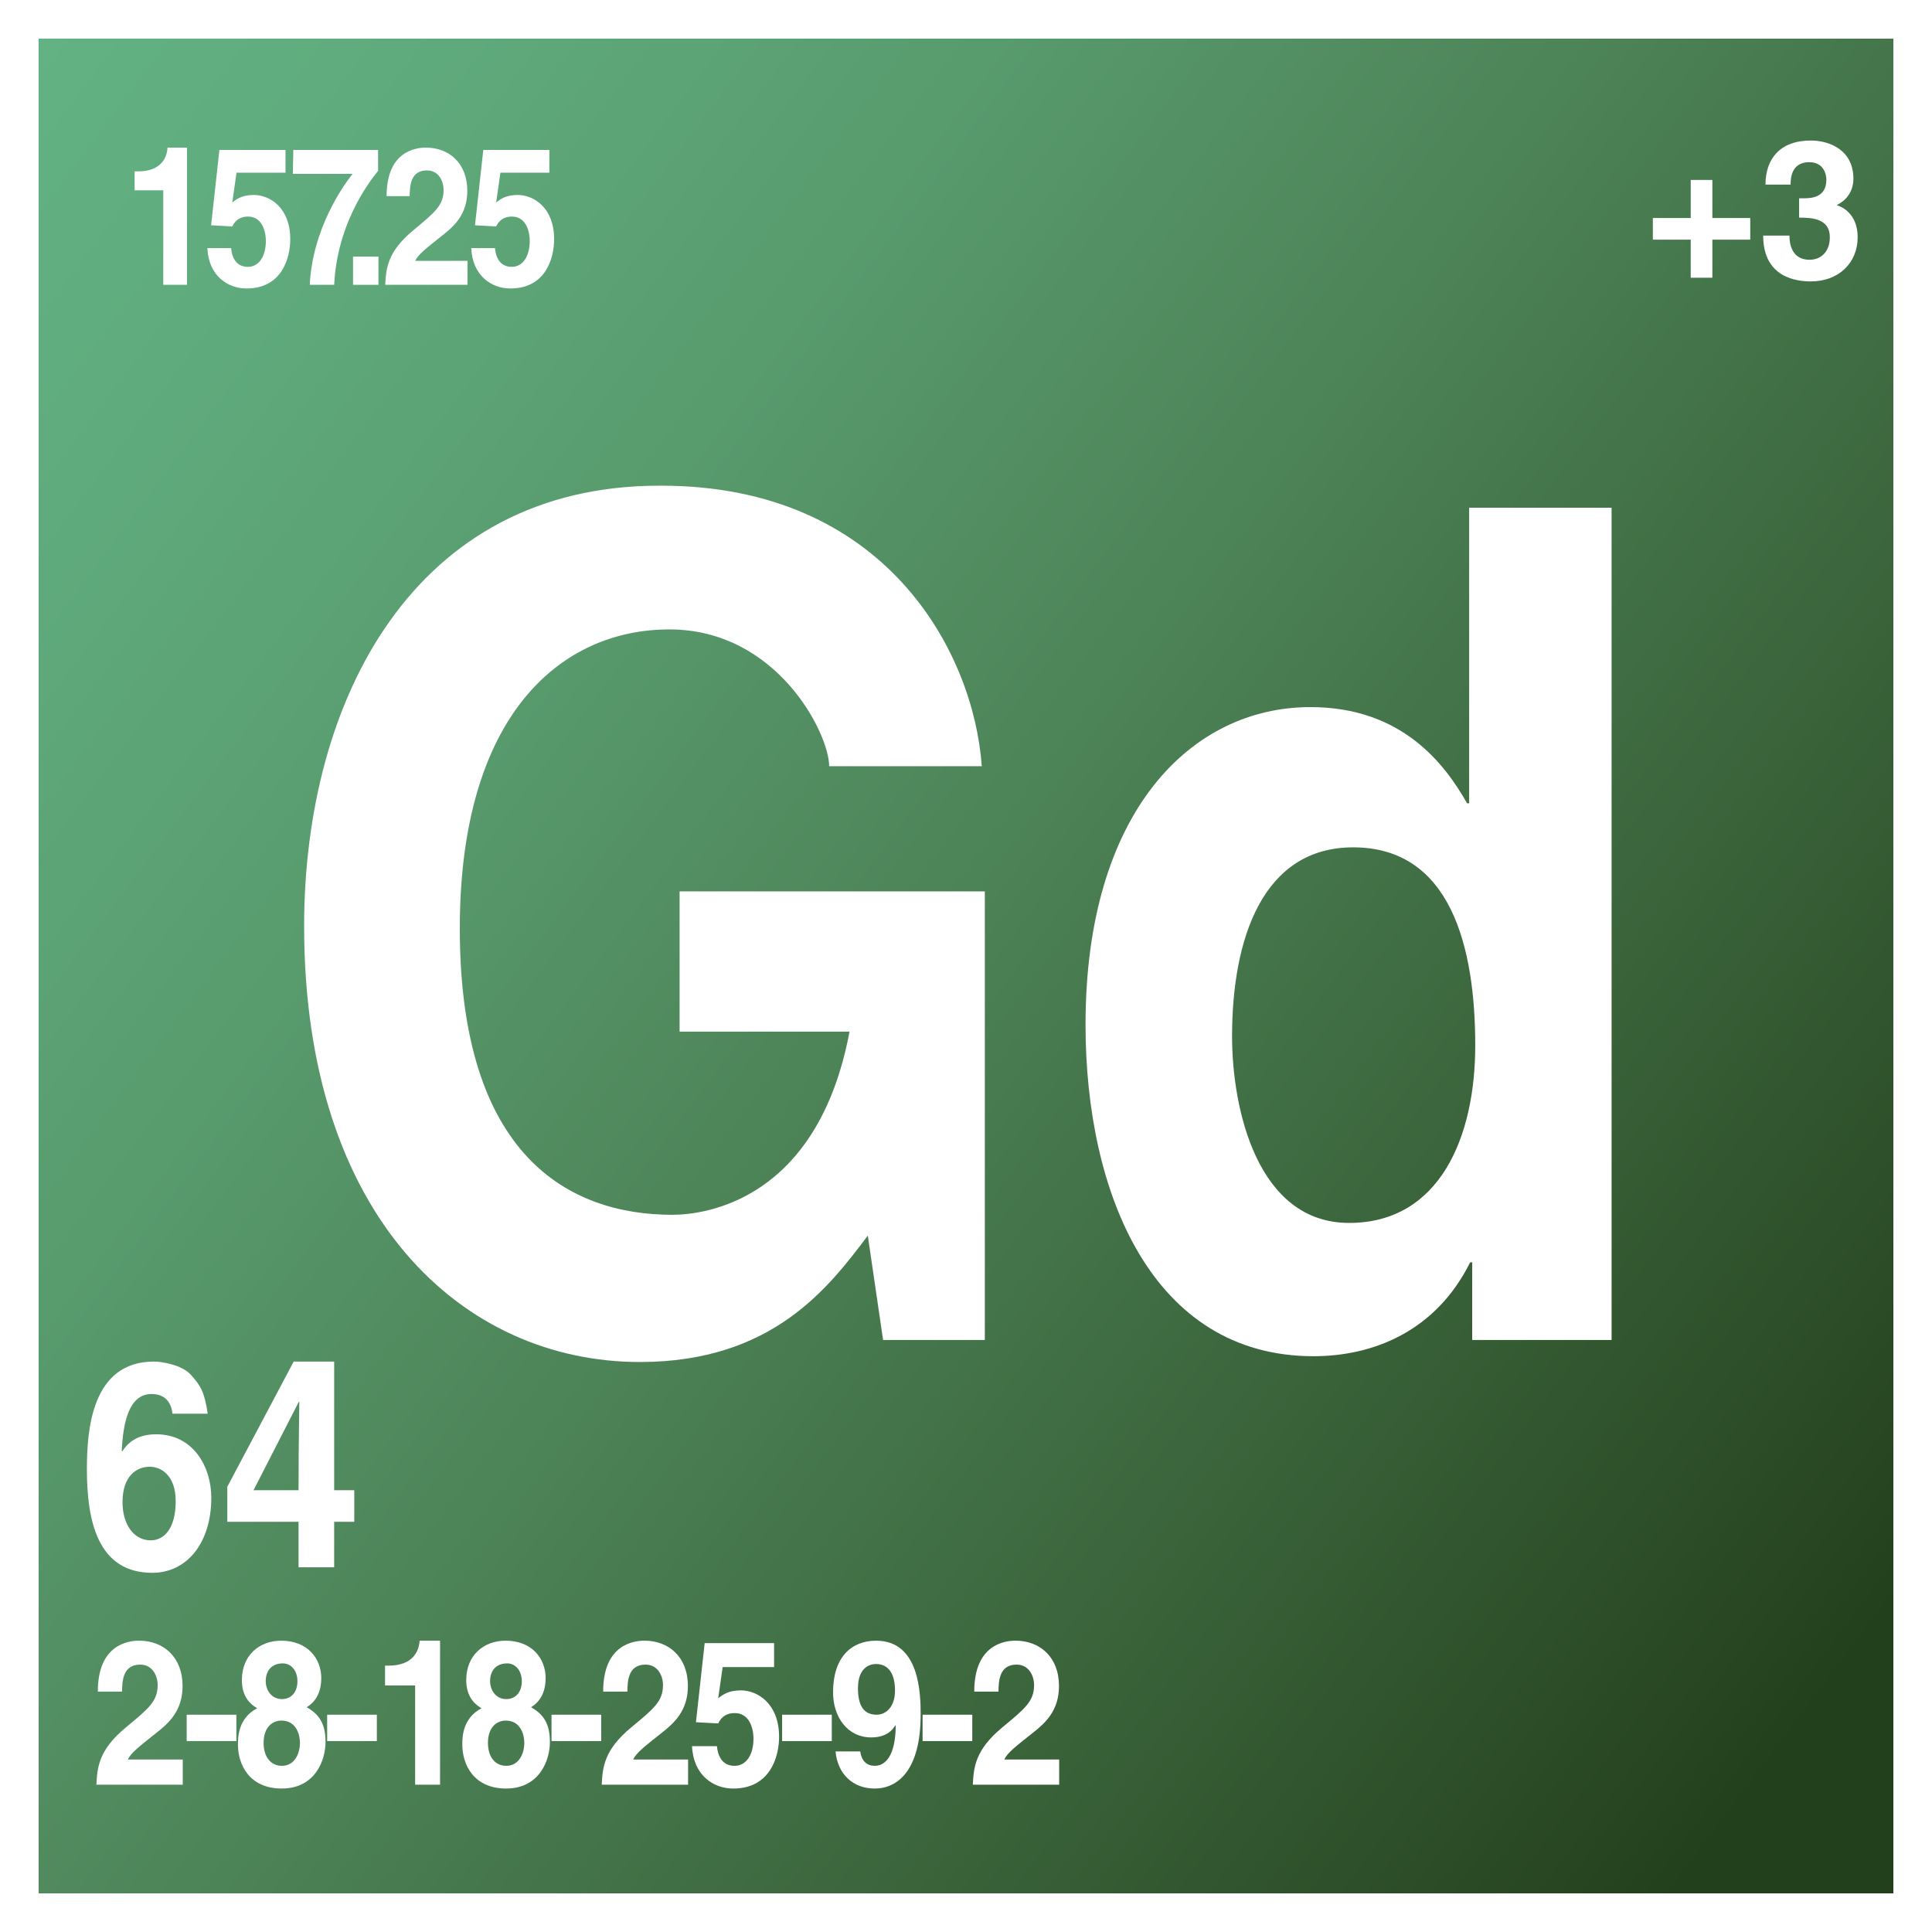
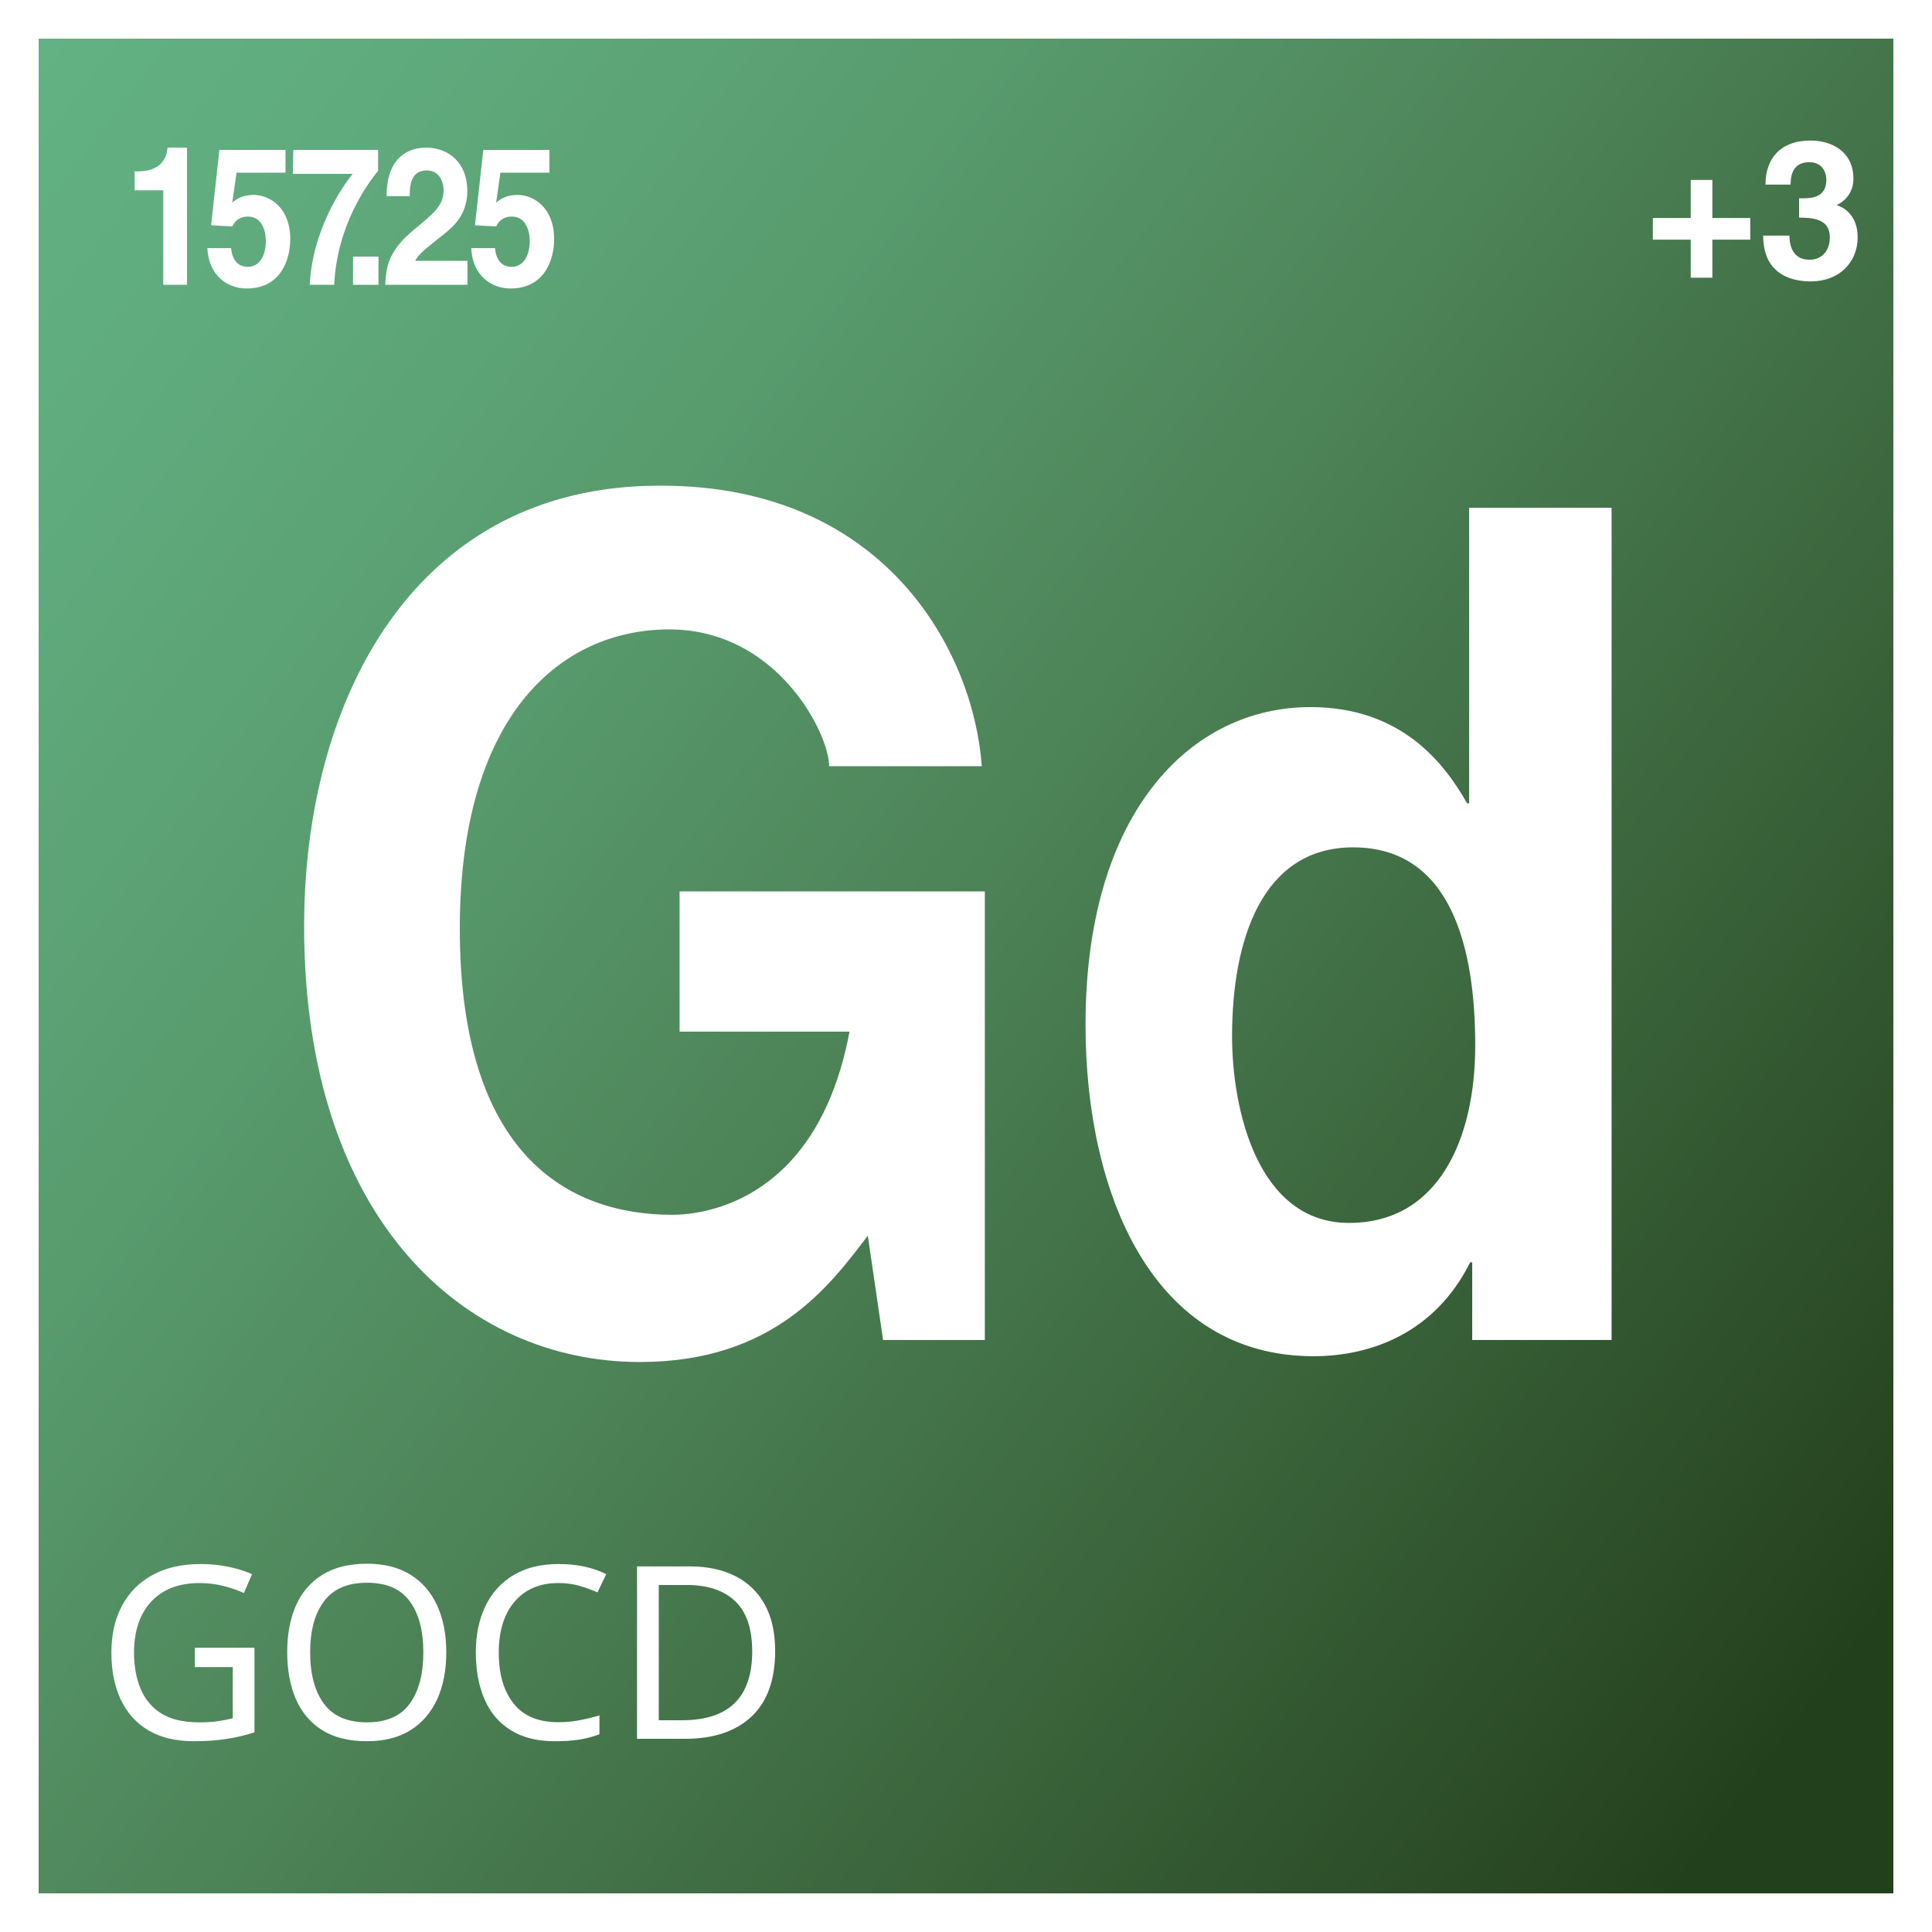
<svg xmlns="http://www.w3.org/2000/svg" version="1.1" x="0px" y="0px" width="200px" height="200px" viewBox="0 0 200 200" enable-background="new 0 0 200 200" xml:space="preserve">
  <g id="Arriere-Plan">
    <rect fill="#FFFFFF" width="200" height="200" />
  </g>
  <g id="Fond">
    <linearGradient id="SVGID_1_" gradientUnits="userSpaceOnUse" x1="-7.222" y1="19.677" x2="193.159" y2="169.789">
      <stop offset="0" style="stop-color:#62B283" />
      <stop offset="0.135" style="stop-color:#5FAA7C" />
      <stop offset="0.317" style="stop-color:#589B6D" />
      <stop offset="0.524" style="stop-color:#4C8256" />
      <stop offset="0.752" style="stop-color:#3A633A" />
      <stop offset="0.993" style="stop-color:#24411D" />
      <stop offset="1" style="stop-color:#23401C" />
    </linearGradient>
    <rect x="4" y="4" fill="url(#SVGID_1_)" width="192" height="192" />
  </g>
  <g id="Texte">
    <g>
      <path fill="#FFFFFF" d="M70.349,92.277h31.6v46.438H91.416l-1.58-10.8c-4.003,5.28-9.796,13.08-23.594,13.08    c-18.223,0-34.759-14.88-34.759-45.119c0-23.399,11.375-45.598,36.76-45.598h0.211c23.173,0,32.336,17.159,33.18,29.039h-15.8    c0-3.36-5.372-14.16-16.537-14.16c-11.271,0-21.698,8.88-21.698,30.959c0,23.519,11.27,29.639,22.014,29.639    c3.476,0,15.063-1.561,18.328-18.96h-17.59V92.277z" />
      <path fill="#FFFFFF" d="M166.832,138.715h-14.43v-8.04h-0.211c-3.582,7.2-10.111,9.72-16.221,9.72    c-16.643,0-23.596-16.799-23.596-34.318c0-22.079,10.955-32.879,23.279-32.879c9.479,0,13.904,5.88,16.221,9.96h0.211V52.559    h14.746V138.715z M139.656,126.596c9.375,0,13.061-8.88,13.061-18.359c0-10.2-2.527-20.52-12.639-20.52    c-9.375,0-12.535,9.479-12.535,19.56C127.543,114.836,130.176,126.596,139.656,126.596z" />
    </g>
    <g>
      <path fill="#FFFFFF" d="M175.023,18.628h2.24v3.941h3.922v2.24h-3.922v3.941h-2.24v-3.941h-3.92v-2.24h3.92V18.628z" />
      <path fill="#FFFFFF" d="M186.244,20.528h0.439c0.84,0,2.381-0.08,2.381-1.92c0-0.52-0.24-1.82-1.78-1.82    c-1.921,0-1.921,1.82-1.921,2.32h-2.6c0-2.661,1.5-4.561,4.7-4.561c1.9,0,4.401,0.96,4.401,3.961c0,1.44-0.9,2.34-1.701,2.701    v0.04c0.5,0.14,2.141,0.88,2.141,3.301c0,2.68-1.98,4.581-4.841,4.581c-1.34,0-4.94-0.3-4.94-4.741h2.74l-0.02,0.02    c0,0.76,0.199,2.48,2.08,2.48c1.12,0,2.1-0.76,2.1-2.34c0-1.94-1.88-2.021-3.18-2.021V20.528z" />
    </g>
    <g>
	</g>
    <g>
	</g>
    <g>
-       <path fill="#FFFFFF" d="M17.845,146.347c-0.105-1.2-0.79-2.04-2.16-2.04c-2.396,0-2.95,3.12-3.081,5.88l0.052,0.061    c0.5-0.78,1.422-1.771,3.503-1.771c3.872,0,5.715,3.39,5.715,6.569c0,4.65-2.502,7.771-6.11,7.771c-5.663,0-6.769-5.4-6.769-10.71    c0-4.05,0.474-11.159,6.953-11.159c0.764,0,2.897,0.33,3.818,1.38c1.027,1.14,1.396,1.77,1.738,4.02H17.845z M15.501,151.837    c-1.396,0-2.818,0.989-2.818,3.659c0,2.311,1.159,3.96,2.923,3.96c1.343,0,2.581-1.17,2.581-4.05    C18.188,152.706,16.66,151.837,15.501,151.837z" />
-       <path fill="#FFFFFF" d="M36.674,157.536h-2.081v4.71h-3.687v-4.71h-7.375v-3.63l6.874-12.959h4.188v13.319h2.081V157.536z     M30.906,154.267c0-5.16,0.079-8.49,0.079-9.149h-0.053l-4.688,9.149H30.906z" />
-     </g>
-     <g>
	</g>
    <g>
	</g>
    <g>
	</g>
    <g>
      <path fill="#FFFFFF" d="M13.935,17.741h0.351c2.369,0,3.001-1.4,3.054-2.46h2.018v14.203H16.9v-9.782h-2.965V17.741z" />
      <path fill="#FFFFFF" d="M24.045,20.962c0.456-0.36,1.018-0.78,2.229-0.78c1.667,0,3.773,1.32,3.773,4.581    c0,1.94-0.86,5.101-4.527,5.101c-1.948,0-3.931-1.32-4.054-4.181h2.457c0.105,1.16,0.649,1.94,1.737,1.94    c1.176,0,1.86-1.14,1.86-2.661c0-1.26-0.526-2.541-1.825-2.541c-0.333,0-1.176,0.02-1.649,1.02l-2.193-0.12l0.86-7.802h6.843v2.36    h-5.071L24.045,20.962z" />
      <path fill="#FFFFFF" d="M39.14,17.681c-1.193,1.48-4.247,5.682-4.545,11.803h-2.527c0.263-5.681,3.387-10.202,4.439-11.482h-6.194    l0.053-2.48h8.774V17.681z" />
      <path fill="#FFFFFF" d="M39.178,29.484h-2.632v-2.92h2.632V29.484z" />
      <path fill="#FFFFFF" d="M40.022,20.302c0-4.621,2.965-5.021,4.071-5.021c2.387,0,4.282,1.601,4.282,4.481    c0,2.44-1.386,3.681-2.597,4.621c-1.649,1.32-2.509,1.96-2.79,2.621h5.405v2.48h-8.511c0.088-1.66,0.193-3.401,2.896-5.641    c2.246-1.86,3.141-2.581,3.141-4.181c0-0.94-0.526-2.021-1.72-2.021c-1.72,0-1.772,1.621-1.79,2.661H40.022z" />
      <path fill="#FFFFFF" d="M51.362,20.962c0.456-0.36,1.018-0.78,2.229-0.78c1.667,0,3.773,1.32,3.773,4.581    c0,1.94-0.86,5.101-4.527,5.101c-1.948,0-3.931-1.32-4.054-4.181h2.457c0.105,1.16,0.649,1.94,1.737,1.94    c1.176,0,1.86-1.14,1.86-2.661c0-1.26-0.526-2.541-1.825-2.541c-0.333,0-1.176,0.02-1.649,1.02l-2.193-0.12l0.86-7.802h6.843v2.36    h-5.071L51.362,20.962z" />
    </g>
    <g>
-       <path fill="#FFFFFF" d="M10.127,175.113c0-4.851,3.115-5.271,4.276-5.271c2.507,0,4.497,1.68,4.497,4.703    c0,2.562-1.456,3.863-2.728,4.851c-1.733,1.385-2.636,2.057-2.931,2.75h5.677v2.604H9.979c0.092-1.742,0.203-3.569,3.041-5.921    c2.359-1.952,3.3-2.708,3.3-4.388c0-0.987-0.553-2.121-1.807-2.121c-1.807,0-1.862,1.701-1.88,2.793H10.127z" />
-       <path fill="#FFFFFF" d="M24.468,180.236h-5.143v-2.73h5.143V180.236z" />
-       <path fill="#FFFFFF" d="M29.168,185.148c-3.374,0-4.535-2.498-4.535-4.535c0-0.756,0-2.729,1.991-3.779    c-1.032-0.588-1.585-1.532-1.585-2.918c0-2.541,1.788-4.073,4.073-4.073c2.71,0,4.147,1.827,4.147,3.884    c0,1.281-0.461,2.373-1.512,3.003c1.254,0.714,1.954,1.659,1.954,3.591C33.702,182.209,32.633,185.148,29.168,185.148z     M29.131,178.115c-0.94,0-1.843,0.693-1.843,2.31c0,1.428,0.719,2.372,1.898,2.372c1.346,0,1.862-1.322,1.862-2.352    C31.048,179.396,30.568,178.115,29.131,178.115z M30.79,174.042c0-1.134-0.682-1.848-1.512-1.848c-1.161,0-1.77,0.756-1.77,1.848    c0,0.882,0.571,1.848,1.677,1.848C30.2,175.89,30.79,175.113,30.79,174.042z" />
-       <path fill="#FFFFFF" d="M39.011,180.236h-5.143v-2.73h5.143V180.236z" />
-       <path fill="#FFFFFF" d="M39.859,172.426h0.369c2.488,0,3.152-1.471,3.207-2.583h2.12v14.907h-2.581v-10.268h-3.115V172.426z" />
-       <path fill="#FFFFFF" d="M52.394,185.148c-3.374,0-4.535-2.498-4.535-4.535c0-0.756,0-2.729,1.991-3.779    c-1.032-0.588-1.585-1.532-1.585-2.918c0-2.541,1.788-4.073,4.073-4.073c2.71,0,4.147,1.827,4.147,3.884    c0,1.281-0.461,2.373-1.512,3.003c1.254,0.714,1.954,1.659,1.954,3.591C56.928,182.209,55.858,185.148,52.394,185.148z     M52.356,178.115c-0.94,0-1.843,0.693-1.843,2.31c0,1.428,0.719,2.372,1.898,2.372c1.346,0,1.862-1.322,1.862-2.352    C54.273,179.396,53.794,178.115,52.356,178.115z M54.016,174.042c0-1.134-0.682-1.848-1.512-1.848c-1.161,0-1.77,0.756-1.77,1.848    c0,0.882,0.571,1.848,1.677,1.848C53.426,175.89,54.016,175.113,54.016,174.042z" />
-       <path fill="#FFFFFF" d="M62.236,180.236h-5.143v-2.73h5.143V180.236z" />
-       <path fill="#FFFFFF" d="M62.439,175.113c0-4.851,3.115-5.271,4.276-5.271c2.507,0,4.497,1.68,4.497,4.703    c0,2.562-1.456,3.863-2.728,4.851c-1.733,1.385-2.636,2.057-2.931,2.75h5.677v2.604h-8.939c0.092-1.742,0.203-3.569,3.041-5.921    c2.359-1.952,3.3-2.708,3.3-4.388c0-0.987-0.553-2.121-1.807-2.121c-1.807,0-1.862,1.701-1.88,2.793H62.439z" />
-       <path fill="#FFFFFF" d="M74.347,175.806c0.479-0.378,1.069-0.819,2.341-0.819c1.751,0,3.963,1.387,3.963,4.809    c0,2.037-0.903,5.354-4.755,5.354c-2.046,0-4.129-1.385-4.258-4.388h2.581c0.111,1.218,0.682,2.036,1.825,2.036    c1.235,0,1.954-1.196,1.954-2.792c0-1.323-0.553-2.667-1.917-2.667c-0.35,0-1.235,0.021-1.733,1.071l-2.304-0.126l0.903-8.188    h7.188v2.478h-5.327L74.347,175.806z" />
-       <path fill="#FFFFFF" d="M86.107,180.236h-5.143v-2.73h5.143V180.236z" />
-       <path fill="#FFFFFF" d="M89.056,181.307v0.021c0.147,1.028,0.719,1.469,1.512,1.469c1.069,0,2.138-1.028,2.157-4.156l-0.037-0.043    c-0.59,1.008-1.604,1.26-2.488,1.26c-2.507,0-3.963-2.162-3.963-4.66c0-3.654,1.898-5.354,4.46-5.354    c4.535,0,4.608,5.563,4.608,7.663c0,5.774-2.396,7.643-4.755,7.643c-2.23,0-3.834-1.469-4.055-3.842H89.056z M90.752,177.506    c0.903,0,1.898-0.734,1.898-2.498c0-1.701-0.645-2.75-1.972-2.75c-0.664,0-1.862,0.377-1.862,2.52    C88.816,177.023,89.775,177.506,90.752,177.506z" />
-       <path fill="#FFFFFF" d="M100.65,180.236h-5.143v-2.73h5.143V180.236z" />
-       <path fill="#FFFFFF" d="M100.854,175.113c0-4.851,3.115-5.271,4.276-5.271c2.507,0,4.497,1.68,4.497,4.703    c0,2.562-1.456,3.863-2.728,4.851c-1.733,1.385-2.636,2.057-2.931,2.75h5.677v2.604h-8.939c0.092-1.742,0.202-3.569,3.041-5.921    c2.359-1.952,3.3-2.708,3.3-4.388c0-0.987-0.553-2.121-1.807-2.121c-1.807,0-1.861,1.701-1.88,2.793H100.854z" />
-     </g>
-     <g>
	</g>
    <g>
	</g>
    <g>
	</g>
    <g>
- 	</g>
+       <text x="10" y="180" font-family="sans-serif" font-size="25px" fill="#FFFFFF">GOCD</text>
+     </g>
    <g>
	</g>
    <g>
	</g>
  </g>
</svg>
